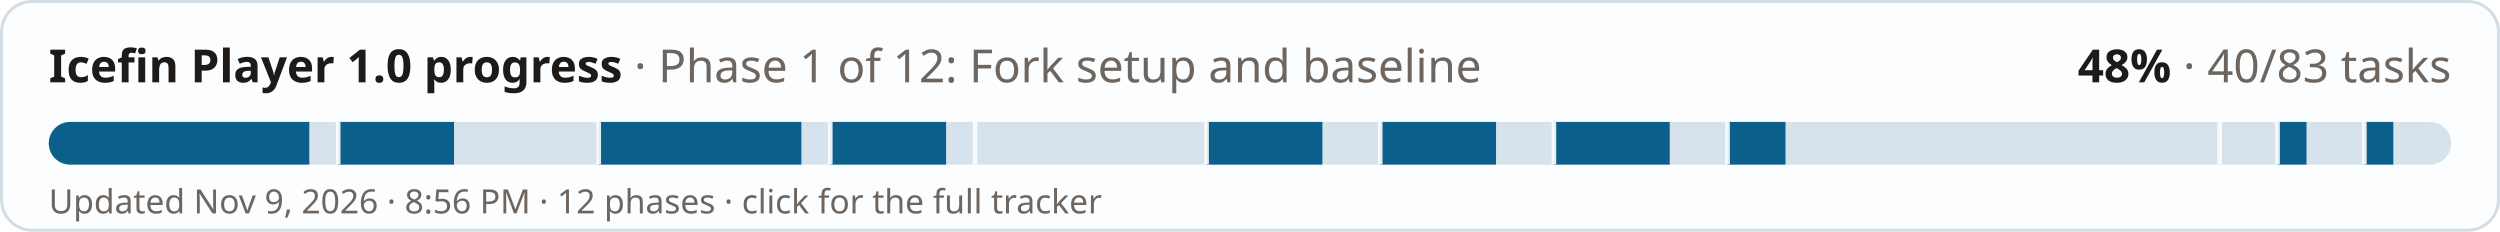
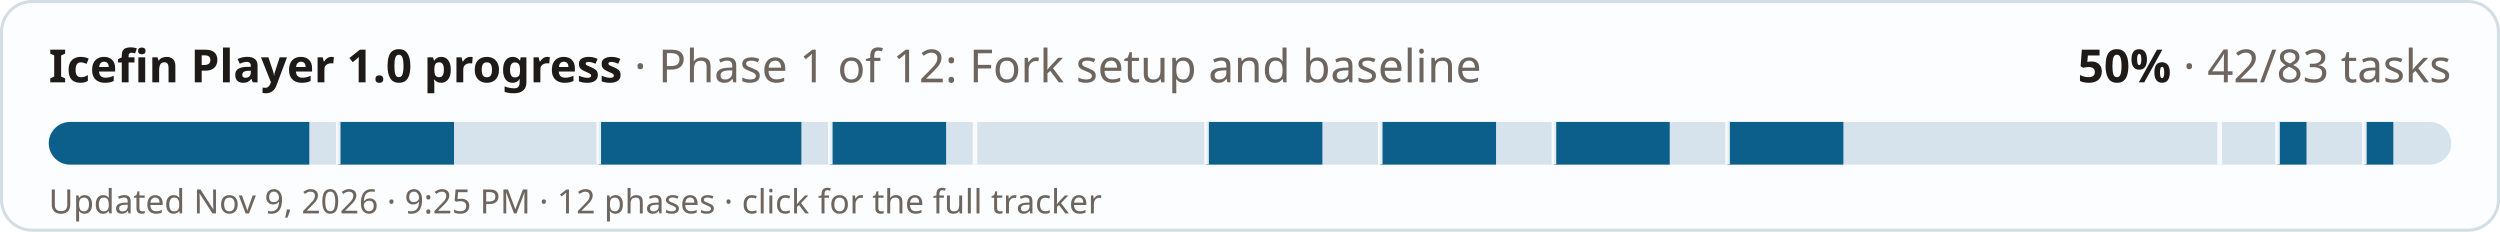
- <svg xmlns="http://www.w3.org/2000/svg" width="820" height="76" viewBox="0 0 820 76" role="img" aria-label="Icefin Player 1.0 progress: 48% (40 of 83 tasks)">
+ <svg xmlns="http://www.w3.org/2000/svg" width="820" height="76" viewBox="0 0 820 76" role="img" aria-label="Icefin Player 1.0 progress: 50% (42 of 83 tasks)">
  <style>
  .bg{fill:#fcfdfe;stroke:#d3dde4} .fg{fill:#1d1a18} .mu{fill:#6d655e} .track{fill:#d6e3ec} .done{fill:#0b5f8a} .full{fill:#2f6b3a} .tick{fill:#fcfdfe;opacity:.9}
  @media (prefers-color-scheme: dark){ .bg{fill:#1a2127;stroke:#2e3a43} .fg{fill:#f1ebe2} .mu{fill:#a99f94} .track{fill:#24384a} .done{fill:#6cb6e4} .full{fill:#6fbf7c} .tick{fill:#1a2127} }
  text{font-family:-apple-system,"Segoe UI",system-ui,"Noto Sans","DejaVu Sans",sans-serif}
</style>
  <rect class="bg" x="0.5" y="0.5" width="819" height="75" rx="10" />
  <text class="fg" x="16" y="27" font-size="15" font-weight="700">Icefin Player 1.0 progress <tspan class="mu" font-weight="400">· Phase 1 of 12: Fork setup and baseline</tspan>
  </text>
-   <text class="fg" x="804" y="27" font-size="15" font-weight="700" text-anchor="end">48% <tspan class="mu" font-weight="400">· 40/83 tasks</tspan>
+   <text class="fg" x="804" y="27" font-size="15" font-weight="700" text-anchor="end">50% <tspan class="mu" font-weight="400">· 42/83 tasks</tspan>
  </text>
  <rect class="track" x="16" y="40" width="788" height="14" rx="7" />
  <clipPath id="c">
    <rect x="16" y="40" width="788" height="14" rx="7" />
  </clipPath>
  <g clip-path="url(#c)">
    <rect class="done" x="16" y="40" width="85.45" height="14" />
    <rect class="done" x="110.94" y="40" width="37.98" height="14" />
    <rect class="done" x="196.39" y="40" width="66.46" height="14" />
    <rect class="done" x="272.34" y="40" width="37.98" height="14" />
    <rect class="done" x="395.76" y="40" width="37.98" height="14" />
    <rect class="done" x="452.72" y="40" width="37.98" height="14" />
    <rect class="done" x="509.69" y="40" width="37.98" height="14" />
-     <rect class="done" x="566.65" y="40" width="18.99" height="14" />
+     <rect class="done" x="566.65" y="40" width="37.98" height="14" />
    <rect class="done" x="747.04" y="40" width="9.49" height="14" />
    <rect class="done" x="775.52" y="40" width="9.49" height="14" />
    <rect class="tick" x="110.19" y="40" width="1.5" height="14" />
    <rect class="tick" x="195.64" y="40" width="1.5" height="14" />
    <rect class="tick" x="271.59" y="40" width="1.5" height="14" />
    <rect class="tick" x="319.06" y="40" width="1.5" height="14" />
    <rect class="tick" x="395.01" y="40" width="1.5" height="14" />
    <rect class="tick" x="451.97" y="40" width="1.5" height="14" />
    <rect class="tick" x="508.94" y="40" width="1.5" height="14" />
    <rect class="tick" x="565.9" y="40" width="1.5" height="14" />
    <rect class="tick" x="727.3" y="40" width="1.5" height="14" />
    <rect class="tick" x="746.29" y="40" width="1.5" height="14" />
    <rect class="tick" x="774.77" y="40" width="1.5" height="14" />
  </g>
-   <text class="mu" x="16" y="70" font-size="11">Updated Nov 9, 2026 · 8:56 PM · 12 phases · click for the full tracker</text>
+   <text class="mu" x="16" y="70" font-size="11">Updated Nov 9, 2026 · 9:25 PM · 12 phases · click for the full tracker</text>
</svg>
